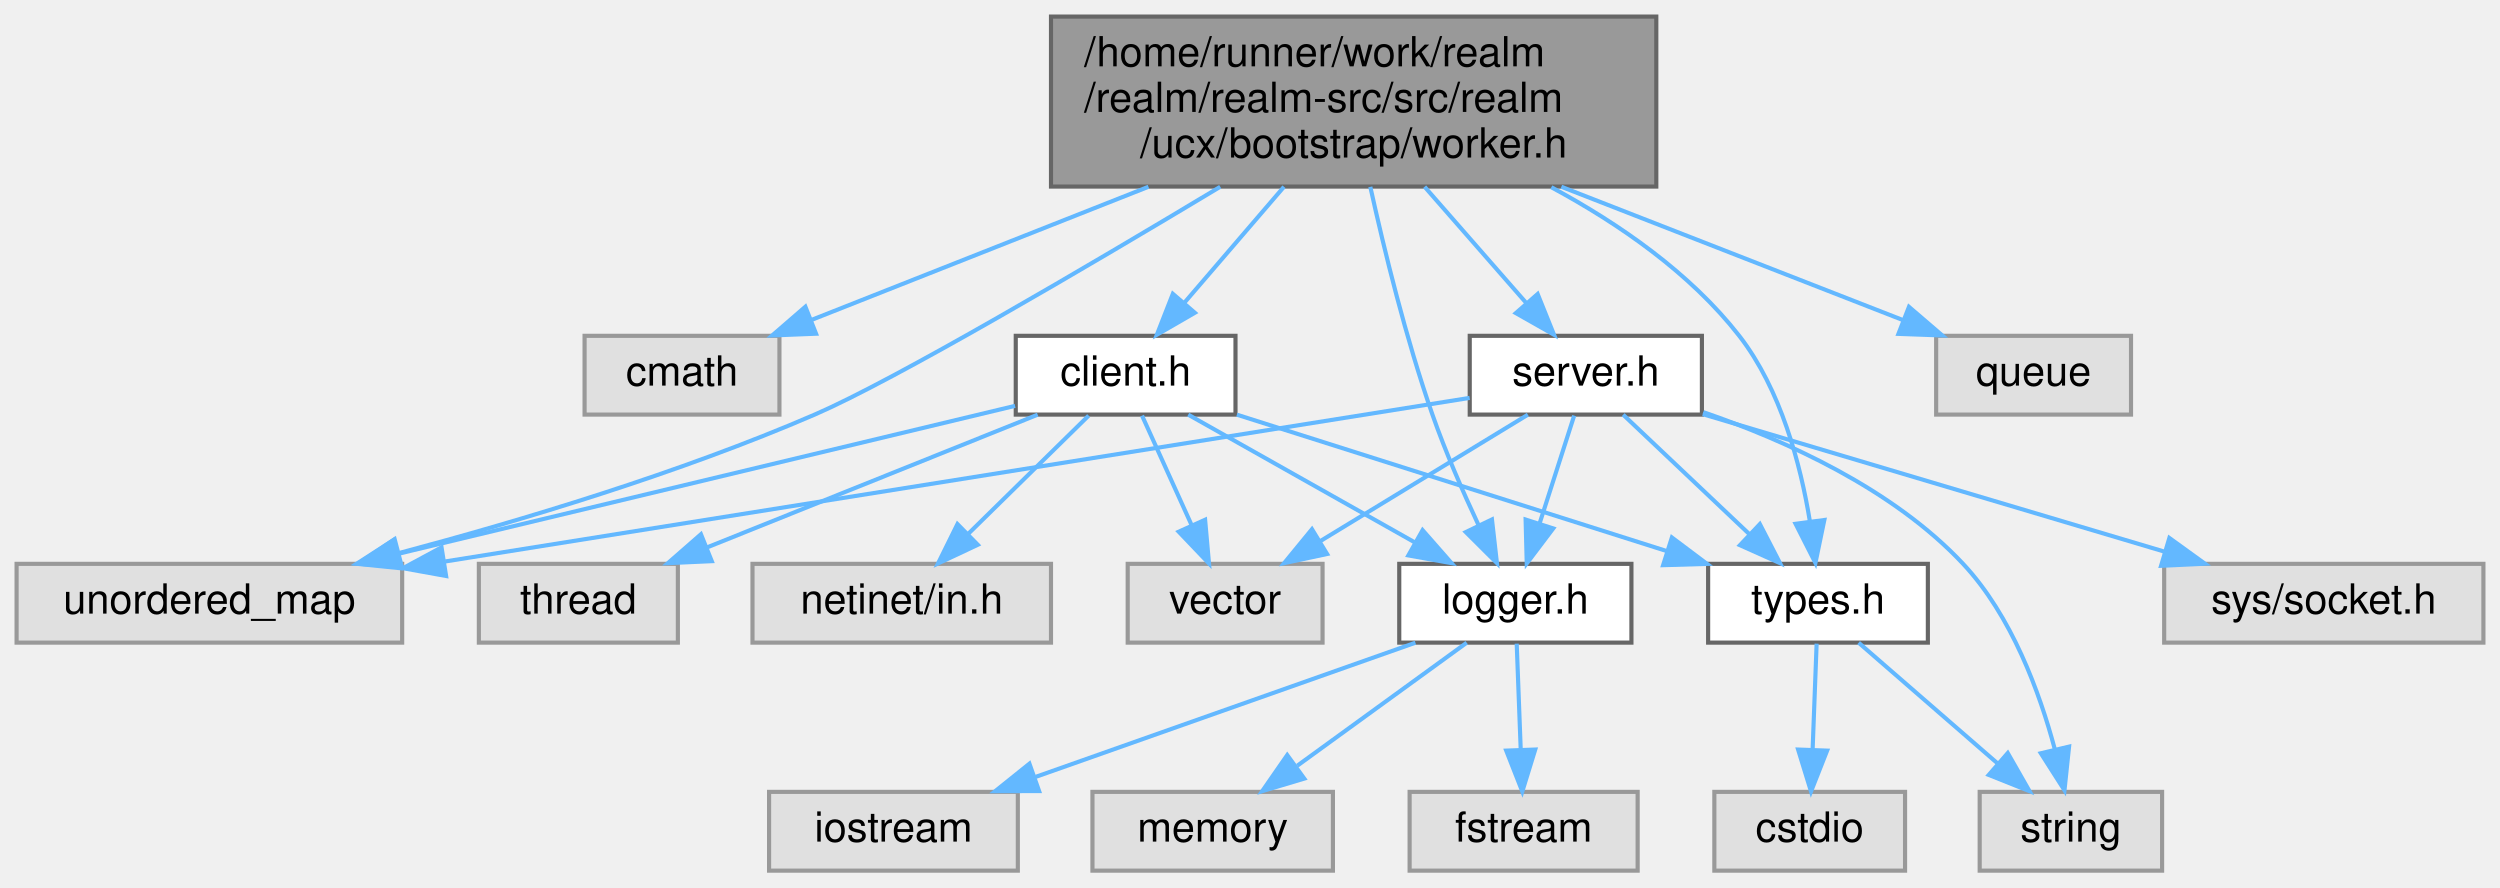
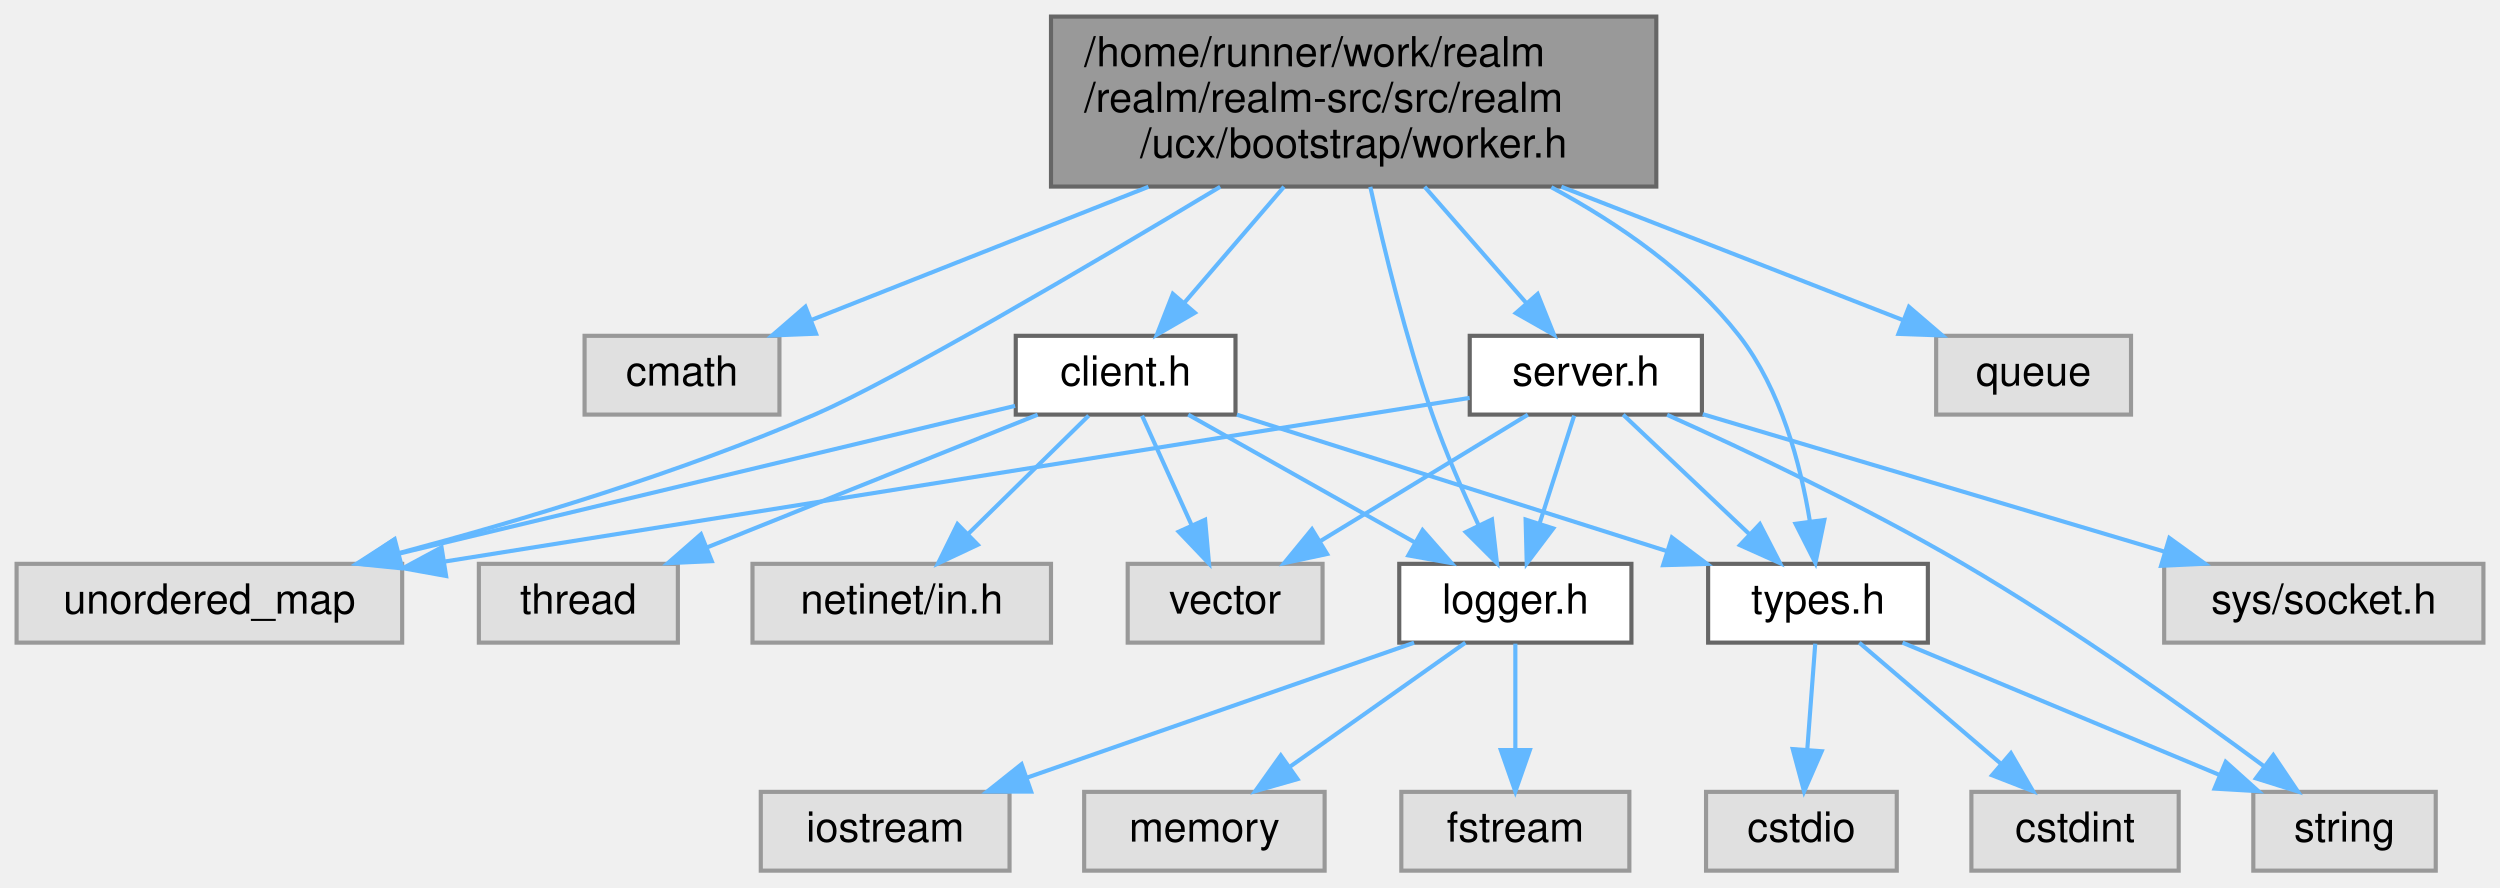
<svg xmlns="http://www.w3.org/2000/svg" xmlns:xlink="http://www.w3.org/1999/xlink" width="603pt" height="214pt" viewBox="0.00 0.00 603.00 214.00">
  <g id="graph0" class="graph" transform="scale(1 1) rotate(0) translate(4 210)">
    <g id="Node000001" class="node">
      <g id="a_Node000001">
        <a xlink:title=" ">
          <polygon fill="#999999" stroke="#666666" points="395.5,-206 249.5,-206 249.5,-165 395.5,-165 395.5,-206" />
          <text text-anchor="start" x="257.5" y="-194" font-family="Helvetica,sans-Serif" font-size="10.00">/home/runner/work/realm</text>
          <text text-anchor="start" x="257.5" y="-183" font-family="Helvetica,sans-Serif" font-size="10.00">/realm/realm-src/src/realm</text>
          <text text-anchor="middle" x="322.5" y="-172" font-family="Helvetica,sans-Serif" font-size="10.00">/ucx/bootstrap/worker.h</text>
        </a>
      </g>
    </g>
    <g id="Node000002" class="node">
      <g id="a_Node000002">
        <a xlink:title=" ">
          <polygon fill="#e0e0e0" stroke="#999999" points="184,-129 137,-129 137,-110 184,-110 184,-129" />
          <text text-anchor="middle" x="160.5" y="-117" font-family="Helvetica,sans-Serif" font-size="10.00">cmath</text>
        </a>
      </g>
    </g>
    <g id="edge1_Node000001_Node000002" class="edge">
      <g id="a_edge1_Node000001_Node000002">
        <a xlink:title=" ">
          <path fill="none" stroke="#63b8ff" d="M273.01,-164.95C246.59,-154.51 214.87,-141.98 191.85,-132.88" />
          <polygon fill="#63b8ff" stroke="#63b8ff" points="192.83,-129.51 182.25,-129.09 190.26,-136.02 192.83,-129.51" />
        </a>
      </g>
    </g>
    <g id="Node000003" class="node">
      <g id="a_Node000003">
        <a xlink:title=" ">
          <polygon fill="#e0e0e0" stroke="#999999" points="93,-74 0,-74 0,-55 93,-55 93,-74" />
          <text text-anchor="middle" x="46.5" y="-62" font-family="Helvetica,sans-Serif" font-size="10.00">unordered_map</text>
        </a>
      </g>
    </g>
    <g id="edge2_Node000001_Node000003" class="edge">
      <g id="a_edge2_Node000001_Node000003">
        <a xlink:title=" ">
          <path fill="none" stroke="#63b8ff" d="M290.32,-164.95C258.47,-145.8 211.78,-118.34 192.5,-110 159.97,-95.94 121.59,-84.42 92.34,-76.63" />
          <polygon fill="#63b8ff" stroke="#63b8ff" points="92.96,-73.18 82.4,-74.03 91.19,-79.95 92.96,-73.18" />
        </a>
      </g>
    </g>
    <g id="Node000004" class="node">
      <g id="a_Node000004">
        <a xlink:title=" ">
          <polygon fill="#e0e0e0" stroke="#999999" points="510,-129 463,-129 463,-110 510,-110 510,-129" />
          <text text-anchor="middle" x="486.5" y="-117" font-family="Helvetica,sans-Serif" font-size="10.00">queue</text>
        </a>
      </g>
    </g>
    <g id="edge3_Node000001_Node000004" class="edge">
      <g id="a_edge3_Node000001_Node000004">
        <a xlink:title=" ">
          <path fill="none" stroke="#63b8ff" d="M372.6,-164.95C399.47,-154.46 431.75,-141.87 455.08,-132.76" />
          <polygon fill="#63b8ff" stroke="#63b8ff" points="456.44,-135.99 464.48,-129.09 453.9,-129.47 456.44,-135.99" />
        </a>
      </g>
    </g>
    <g id="Node000005" class="node">
      <g id="a_Node000005">
        <a xlink:href="client_8h.html" target="_top" xlink:title=" ">
          <polygon fill="white" stroke="#666666" points="294,-129 241,-129 241,-110 294,-110 294,-129" />
          <text text-anchor="middle" x="267.5" y="-117" font-family="Helvetica,sans-Serif" font-size="10.00">client.h</text>
        </a>
      </g>
    </g>
    <g id="edge4_Node000001_Node000005" class="edge">
      <g id="a_edge4_Node000001_Node000005">
        <a xlink:title=" ">
          <path fill="none" stroke="#63b8ff" d="M305.7,-164.95C298.02,-156.02 289.03,-145.55 281.7,-137.02" />
          <polygon fill="#63b8ff" stroke="#63b8ff" points="284.2,-134.56 275.03,-129.26 278.89,-139.13 284.2,-134.56" />
        </a>
      </g>
    </g>
    <g id="Node000009" class="node">
      <g id="a_Node000009">
        <a xlink:href="logger_8h.html" target="_top" xlink:title=" ">
          <polygon fill="white" stroke="#666666" points="389.5,-74 333.5,-74 333.5,-55 389.5,-55 389.5,-74" />
          <text text-anchor="middle" x="361.5" y="-62" font-family="Helvetica,sans-Serif" font-size="10.00">logger.h</text>
        </a>
      </g>
    </g>
-     <g id="edge16_Node000001_Node000009" class="edge">
-       <g id="a_edge16_Node000001_Node000009">
+     <g id="edge17_Node000001_Node000009" class="edge">
+       <g id="a_edge17_Node000001_Node000009">
        <a xlink:title=" ">
          <path fill="none" stroke="#63b8ff" d="M326.52,-164.93C329.87,-149.75 335.12,-128.27 341.5,-110 344.64,-101 348.89,-91.32 352.65,-83.29" />
          <polygon fill="#63b8ff" stroke="#63b8ff" points="355.86,-84.71 357.06,-74.18 349.55,-81.66 355.86,-84.71" />
        </a>
      </g>
    </g>
    <g id="Node000013" class="node">
      <g id="a_Node000013">
        <a xlink:href="types_8h.html" target="_top" xlink:title=" ">
          <polygon fill="white" stroke="#666666" points="461,-74 408,-74 408,-55 461,-55 461,-74" />
          <text text-anchor="middle" x="434.5" y="-62" font-family="Helvetica,sans-Serif" font-size="10.00">types.h</text>
        </a>
      </g>
    </g>
-     <g id="edge24_Node000001_Node000013" class="edge">
-       <g id="a_edge24_Node000001_Node000013">
+     <g id="edge25_Node000001_Node000013" class="edge">
+       <g id="a_edge25_Node000001_Node000013">
        <a xlink:title=" ">
          <path fill="none" stroke="#63b8ff" d="M370.18,-164.84C386.56,-156.01 403.71,-144.13 415.5,-129 425.55,-116.09 430.3,-97.93 432.53,-84.34" />
          <polygon fill="#63b8ff" stroke="#63b8ff" points="436.03,-84.58 433.88,-74.21 429.09,-83.66 436.03,-84.58" />
        </a>
      </g>
    </g>
-     <g id="Node000016" class="node">
-       <g id="a_Node000016">
+     <g id="Node000017" class="node">
+       <g id="a_Node000017">
        <a xlink:href="server_8h.html" target="_top" xlink:title=" ">
          <polygon fill="white" stroke="#666666" points="406.5,-129 350.5,-129 350.5,-110 406.5,-110 406.5,-129" />
          <text text-anchor="middle" x="378.5" y="-117" font-family="Helvetica,sans-Serif" font-size="10.00">server.h</text>
        </a>
      </g>
    </g>
-     <g id="edge17_Node000001_Node000016" class="edge">
-       <g id="a_edge17_Node000001_Node000016">
+     <g id="edge18_Node000001_Node000017" class="edge">
+       <g id="a_edge18_Node000001_Node000017">
        <a xlink:title=" ">
          <path fill="none" stroke="#63b8ff" d="M339.61,-164.95C347.42,-156.02 356.58,-145.55 364.05,-137.02" />
          <polygon fill="#63b8ff" stroke="#63b8ff" points="366.88,-139.09 370.83,-129.26 361.62,-134.48 366.88,-139.09" />
        </a>
      </g>
    </g>
    <g id="edge6_Node000005_Node000003" class="edge">
      <g id="a_edge6_Node000005_Node000003">
        <a xlink:title=" ">
          <path fill="none" stroke="#63b8ff" d="M240.84,-112.11C203.91,-103.25 136.68,-87.13 91.79,-76.36" />
          <polygon fill="#63b8ff" stroke="#63b8ff" points="92.55,-72.95 82.01,-74.02 90.92,-79.75 92.55,-72.95" />
        </a>
      </g>
    </g>
    <g id="Node000006" class="node">
      <g id="a_Node000006">
        <a xlink:title=" ">
          <polygon fill="#e0e0e0" stroke="#999999" points="159.5,-74 111.5,-74 111.5,-55 159.5,-55 159.5,-74" />
          <text text-anchor="middle" x="135.5" y="-62" font-family="Helvetica,sans-Serif" font-size="10.00">thread</text>
        </a>
      </g>
    </g>
    <g id="edge5_Node000005_Node000006" class="edge">
      <g id="a_edge5_Node000005_Node000006">
        <a xlink:title=" ">
          <path fill="none" stroke="#63b8ff" d="M246.29,-109.98C224.77,-101.34 191.22,-87.87 166.67,-78.02" />
          <polygon fill="#63b8ff" stroke="#63b8ff" points="167.68,-74.65 157.09,-74.17 165.07,-81.14 167.68,-74.65" />
        </a>
      </g>
    </g>
    <g id="Node000007" class="node">
      <g id="a_Node000007">
        <a xlink:title=" ">
          <polygon fill="#e0e0e0" stroke="#999999" points="315,-74 268,-74 268,-55 315,-55 315,-74" />
          <text text-anchor="middle" x="291.5" y="-62" font-family="Helvetica,sans-Serif" font-size="10.00">vector</text>
        </a>
      </g>
    </g>
    <g id="edge7_Node000005_Node000007" class="edge">
      <g id="a_edge7_Node000005_Node000007">
        <a xlink:title=" ">
          <path fill="none" stroke="#63b8ff" d="M271.46,-109.75C274.71,-102.57 279.42,-92.18 283.45,-83.27" />
          <polygon fill="#63b8ff" stroke="#63b8ff" points="286.67,-84.64 287.61,-74.09 280.3,-81.75 286.67,-84.64" />
        </a>
      </g>
    </g>
    <g id="Node000008" class="node">
      <g id="a_Node000008">
        <a xlink:title=" ">
          <polygon fill="#e0e0e0" stroke="#999999" points="249.5,-74 177.5,-74 177.5,-55 249.5,-55 249.5,-74" />
          <text text-anchor="middle" x="213.5" y="-62" font-family="Helvetica,sans-Serif" font-size="10.00">netinet/in.h</text>
        </a>
      </g>
    </g>
    <g id="edge8_Node000005_Node000008" class="edge">
      <g id="a_edge8_Node000005_Node000008">
        <a xlink:title=" ">
          <path fill="none" stroke="#63b8ff" d="M258.58,-109.75C250.72,-102.03 239.07,-90.6 229.58,-81.28" />
          <polygon fill="#63b8ff" stroke="#63b8ff" points="231.84,-78.6 222.25,-74.09 226.94,-83.59 231.84,-78.6" />
        </a>
      </g>
    </g>
    <g id="edge9_Node000005_Node000009" class="edge">
      <g id="a_edge9_Node000005_Node000009">
        <a xlink:title=" ">
          <path fill="none" stroke="#63b8ff" d="M282.6,-109.98C297.32,-101.69 319.92,-88.94 337.17,-79.22" />
          <polygon fill="#63b8ff" stroke="#63b8ff" points="339.13,-82.13 346.12,-74.17 335.69,-76.03 339.13,-82.13" />
        </a>
      </g>
    </g>
    <g id="edge13_Node000005_Node000013" class="edge">
      <g id="a_edge13_Node000005_Node000013">
        <a xlink:title=" ">
          <path fill="none" stroke="#63b8ff" d="M294.33,-109.98C322.45,-101.06 366.81,-86.98 398.08,-77.06" />
          <polygon fill="#63b8ff" stroke="#63b8ff" points="399.26,-80.36 407.74,-73.99 397.14,-73.68 399.26,-80.36" />
        </a>
      </g>
    </g>
    <g id="Node000010" class="node">
      <g id="a_Node000010">
        <a xlink:title=" ">
-           <polygon fill="#e0e0e0" stroke="#999999" points="241.5,-19 181.5,-19 181.5,0 241.5,0 241.5,-19" />
-           <text text-anchor="middle" x="211.5" y="-7" font-family="Helvetica,sans-Serif" font-size="10.00">iostream</text>
+           <polygon fill="#e0e0e0" stroke="#999999" points="239.5,-19 179.5,-19 179.5,0 239.5,0 239.5,-19" />
+           <text text-anchor="middle" x="209.5" y="-7" font-family="Helvetica,sans-Serif" font-size="10.00">iostream</text>
        </a>
      </g>
    </g>
    <g id="edge10_Node000009_Node000010" class="edge">
      <g id="a_edge10_Node000009_Node000010">
        <a xlink:title=" ">
-           <path fill="none" stroke="#63b8ff" d="M337.4,-54.98C312.62,-46.23 273.8,-32.51 245.81,-22.62" />
-           <polygon fill="#63b8ff" stroke="#63b8ff" points="246.63,-19.2 236.04,-19.17 244.3,-25.8 246.63,-19.2" />
+           <path fill="none" stroke="#63b8ff" d="M337.08,-54.98C311.78,-46.16 272.05,-32.31 243.64,-22.41" />
+           <polygon fill="#63b8ff" stroke="#63b8ff" points="244.71,-19.07 234.11,-19.08 242.4,-25.68 244.71,-19.07" />
        </a>
      </g>
    </g>
    <g id="Node000011" class="node">
      <g id="a_Node000011">
        <a xlink:title=" ">
-           <polygon fill="#e0e0e0" stroke="#999999" points="317.5,-19 259.5,-19 259.5,0 317.5,0 317.5,-19" />
-           <text text-anchor="middle" x="288.5" y="-7" font-family="Helvetica,sans-Serif" font-size="10.00">memory</text>
+           <polygon fill="#e0e0e0" stroke="#999999" points="315.5,-19 257.5,-19 257.5,0 315.5,0 315.5,-19" />
+           <text text-anchor="middle" x="286.5" y="-7" font-family="Helvetica,sans-Serif" font-size="10.00">memory</text>
        </a>
      </g>
    </g>
    <g id="edge11_Node000009_Node000011" class="edge">
      <g id="a_edge11_Node000009_Node000011">
        <a xlink:title=" ">
-           <path fill="none" stroke="#63b8ff" d="M349.77,-54.98C338.77,-47 322.08,-34.88 308.9,-25.31" />
-           <polygon fill="#63b8ff" stroke="#63b8ff" points="310.59,-22.21 300.44,-19.17 306.48,-27.88 310.59,-22.21" />
+           <path fill="none" stroke="#63b8ff" d="M349.45,-54.98C338.04,-46.92 320.67,-34.65 307.07,-25.03" />
+           <polygon fill="#63b8ff" stroke="#63b8ff" points="308.96,-22.08 298.77,-19.17 304.92,-27.8 308.96,-22.08" />
        </a>
      </g>
    </g>
    <g id="Node000012" class="node">
      <g id="a_Node000012">
        <a xlink:title=" ">
-           <polygon fill="#e0e0e0" stroke="#999999" points="391,-19 336,-19 336,0 391,0 391,-19" />
-           <text text-anchor="middle" x="363.5" y="-7" font-family="Helvetica,sans-Serif" font-size="10.00">fstream</text>
+           <polygon fill="#e0e0e0" stroke="#999999" points="389,-19 334,-19 334,0 389,0 389,-19" />
+           <text text-anchor="middle" x="361.5" y="-7" font-family="Helvetica,sans-Serif" font-size="10.00">fstream</text>
        </a>
      </g>
    </g>
    <g id="edge12_Node000009_Node000012" class="edge">
      <g id="a_edge12_Node000009_Node000012">
        <a xlink:title=" ">
-           <path fill="none" stroke="#63b8ff" d="M361.83,-54.75C362.09,-47.8 362.47,-37.85 362.8,-29.13" />
-           <polygon fill="#63b8ff" stroke="#63b8ff" points="366.3,-29.21 363.18,-19.09 359.3,-28.95 366.3,-29.21" />
+           <path fill="none" stroke="#63b8ff" d="M361.5,-54.75C361.5,-47.8 361.5,-37.85 361.5,-29.13" />
+           <polygon fill="#63b8ff" stroke="#63b8ff" points="365,-29.09 361.5,-19.09 358,-29.09 365,-29.09" />
        </a>
      </g>
    </g>
    <g id="Node000014" class="node">
      <g id="a_Node000014">
        <a xlink:title=" ">
-           <polygon fill="#e0e0e0" stroke="#999999" points="455.5,-19 409.5,-19 409.5,0 455.5,0 455.5,-19" />
-           <text text-anchor="middle" x="432.5" y="-7" font-family="Helvetica,sans-Serif" font-size="10.00">cstdio</text>
+           <polygon fill="#e0e0e0" stroke="#999999" points="521.5,-19 471.5,-19 471.5,0 521.5,0 521.5,-19" />
+           <text text-anchor="middle" x="496.5" y="-7" font-family="Helvetica,sans-Serif" font-size="10.00">cstdint</text>
        </a>
      </g>
    </g>
    <g id="edge14_Node000013_Node000014" class="edge">
      <g id="a_edge14_Node000013_Node000014">
        <a xlink:title=" ">
-           <path fill="none" stroke="#63b8ff" d="M434.17,-54.75C433.91,-47.8 433.53,-37.85 433.2,-29.13" />
-           <polygon fill="#63b8ff" stroke="#63b8ff" points="436.7,-28.95 432.82,-19.09 429.7,-29.21 436.7,-28.95" />
+           <path fill="none" stroke="#63b8ff" d="M444.46,-54.98C453.63,-47.15 467.44,-35.34 478.53,-25.86" />
+           <polygon fill="#63b8ff" stroke="#63b8ff" points="481.03,-28.33 486.36,-19.17 476.48,-23.01 481.03,-28.33" />
        </a>
      </g>
    </g>
    <g id="Node000015" class="node">
      <g id="a_Node000015">
        <a xlink:title=" ">
-           <polygon fill="#e0e0e0" stroke="#999999" points="517.5,-19 473.5,-19 473.5,0 517.5,0 517.5,-19" />
-           <text text-anchor="middle" x="495.5" y="-7" font-family="Helvetica,sans-Serif" font-size="10.00">string</text>
+           <polygon fill="#e0e0e0" stroke="#999999" points="453.5,-19 407.5,-19 407.5,0 453.5,0 453.5,-19" />
+           <text text-anchor="middle" x="430.5" y="-7" font-family="Helvetica,sans-Serif" font-size="10.00">cstdio</text>
        </a>
      </g>
    </g>
    <g id="edge15_Node000013_Node000015" class="edge">
      <g id="a_edge15_Node000013_Node000015">
        <a xlink:title=" ">
-           <path fill="none" stroke="#63b8ff" d="M444.3,-54.98C453.32,-47.15 466.91,-35.34 477.82,-25.86" />
-           <polygon fill="#63b8ff" stroke="#63b8ff" points="480.27,-28.37 485.52,-19.17 475.68,-23.09 480.27,-28.37" />
-         </a>
-       </g>
-     </g>
-     <g id="edge19_Node000016_Node000003" class="edge">
-       <g id="a_edge19_Node000016_Node000003">
+           <path fill="none" stroke="#63b8ff" d="M433.84,-54.75C433.32,-47.8 432.56,-37.85 431.91,-29.13" />
+           <polygon fill="#63b8ff" stroke="#63b8ff" points="435.39,-28.8 431.15,-19.09 428.41,-29.32 435.39,-28.8" />
+         </a>
+       </g>
+     </g>
+     <g id="Node000016" class="node">
+       <g id="a_Node000016">
+         <a xlink:title=" ">
+           <polygon fill="#e0e0e0" stroke="#999999" points="583.5,-19 539.5,-19 539.5,0 583.5,0 583.5,-19" />
+           <text text-anchor="middle" x="561.5" y="-7" font-family="Helvetica,sans-Serif" font-size="10.00">string</text>
+         </a>
+       </g>
+     </g>
+     <g id="edge16_Node000013_Node000016" class="edge">
+       <g id="a_edge16_Node000013_Node000016">
+         <a xlink:title=" ">
+           <path fill="none" stroke="#63b8ff" d="M454.9,-54.98C475.52,-46.38 507.61,-32.99 531.19,-23.15" />
+           <polygon fill="#63b8ff" stroke="#63b8ff" points="532.84,-26.25 540.72,-19.17 530.15,-19.79 532.84,-26.25" />
+         </a>
+       </g>
+     </g>
+     <g id="edge20_Node000017_Node000003" class="edge">
+       <g id="a_edge20_Node000017_Node000003">
        <a xlink:title=" ">
          <path fill="none" stroke="#63b8ff" d="M350.48,-114.03C296.09,-105.34 175.27,-86.06 103.41,-74.58" />
          <polygon fill="#63b8ff" stroke="#63b8ff" points="103.6,-71.07 93.17,-72.95 102.5,-77.98 103.6,-71.07" />
        </a>
      </g>
    </g>
-     <g id="edge20_Node000016_Node000007" class="edge">
-       <g id="a_edge20_Node000016_Node000007">
+     <g id="edge21_Node000017_Node000007" class="edge">
+       <g id="a_edge21_Node000017_Node000007">
        <a xlink:title=" ">
          <path fill="none" stroke="#63b8ff" d="M364.52,-109.98C351.03,-101.77 330.37,-89.18 314.46,-79.49" />
          <polygon fill="#63b8ff" stroke="#63b8ff" points="316.09,-76.38 305.73,-74.17 312.45,-82.36 316.09,-76.38" />
        </a>
      </g>
    </g>
-     <g id="edge22_Node000016_Node000009" class="edge">
-       <g id="a_edge22_Node000016_Node000009">
+     <g id="edge23_Node000017_Node000009" class="edge">
+       <g id="a_edge23_Node000017_Node000009">
        <a xlink:title=" ">
          <path fill="none" stroke="#63b8ff" d="M375.69,-109.75C373.44,-102.72 370.2,-92.62 367.38,-83.84" />
          <polygon fill="#63b8ff" stroke="#63b8ff" points="370.64,-82.54 364.25,-74.09 363.98,-84.68 370.64,-82.54" />
        </a>
      </g>
    </g>
-     <g id="edge23_Node000016_Node000013" class="edge">
-       <g id="a_edge23_Node000016_Node000013">
+     <g id="edge24_Node000017_Node000013" class="edge">
+       <g id="a_edge24_Node000017_Node000013">
        <a xlink:title=" ">
          <path fill="none" stroke="#63b8ff" d="M387.5,-109.98C395.69,-102.23 408.01,-90.58 417.97,-81.14" />
          <polygon fill="#63b8ff" stroke="#63b8ff" points="420.48,-83.59 425.34,-74.17 415.67,-78.5 420.48,-83.59" />
        </a>
      </g>
    </g>
-     <g id="edge18_Node000016_Node000015" class="edge">
-       <g id="a_edge18_Node000016_Node000015">
-         <a xlink:title=" ">
-           <path fill="none" stroke="#63b8ff" d="M406.83,-110.59C426.67,-103.77 452.56,-92.1 469.5,-74 481.19,-61.51 487.95,-43.05 491.63,-29.25" />
-           <polygon fill="#63b8ff" stroke="#63b8ff" points="495.06,-29.92 493.95,-19.38 488.25,-28.31 495.06,-29.92" />
-         </a>
-       </g>
-     </g>
-     <g id="Node000017" class="node">
-       <g id="a_Node000017">
+     <g id="edge19_Node000017_Node000016" class="edge">
+       <g id="a_edge19_Node000017_Node000016">
+         <a xlink:title=" ">
+           <path fill="none" stroke="#63b8ff" d="M398.11,-109.94C416.84,-101.52 445.67,-87.95 469.5,-74 495.55,-58.75 523.91,-38.59 542.16,-25.12" />
+           <polygon fill="#63b8ff" stroke="#63b8ff" points="544.32,-27.87 550.24,-19.09 540.13,-22.26 544.32,-27.87" />
+         </a>
+       </g>
+     </g>
+     <g id="Node000018" class="node">
+       <g id="a_Node000018">
        <a xlink:title=" ">
          <polygon fill="#e0e0e0" stroke="#999999" points="595,-74 518,-74 518,-55 595,-55 595,-74" />
          <text text-anchor="middle" x="556.5" y="-62" font-family="Helvetica,sans-Serif" font-size="10.00">sys/socket.h</text>
        </a>
      </g>
    </g>
-     <g id="edge21_Node000016_Node000017" class="edge">
-       <g id="a_edge21_Node000016_Node000017">
+     <g id="edge22_Node000017_Node000018" class="edge">
+       <g id="a_edge22_Node000017_Node000018">
        <a xlink:title=" ">
          <path fill="none" stroke="#63b8ff" d="M406.7,-110.1C436.73,-101.16 484.45,-86.95 517.94,-76.98" />
          <polygon fill="#63b8ff" stroke="#63b8ff" points="519.25,-80.24 527.84,-74.03 517.25,-73.53 519.25,-80.24" />
        </a>
      </g>
    </g>
  </g>
</svg>
